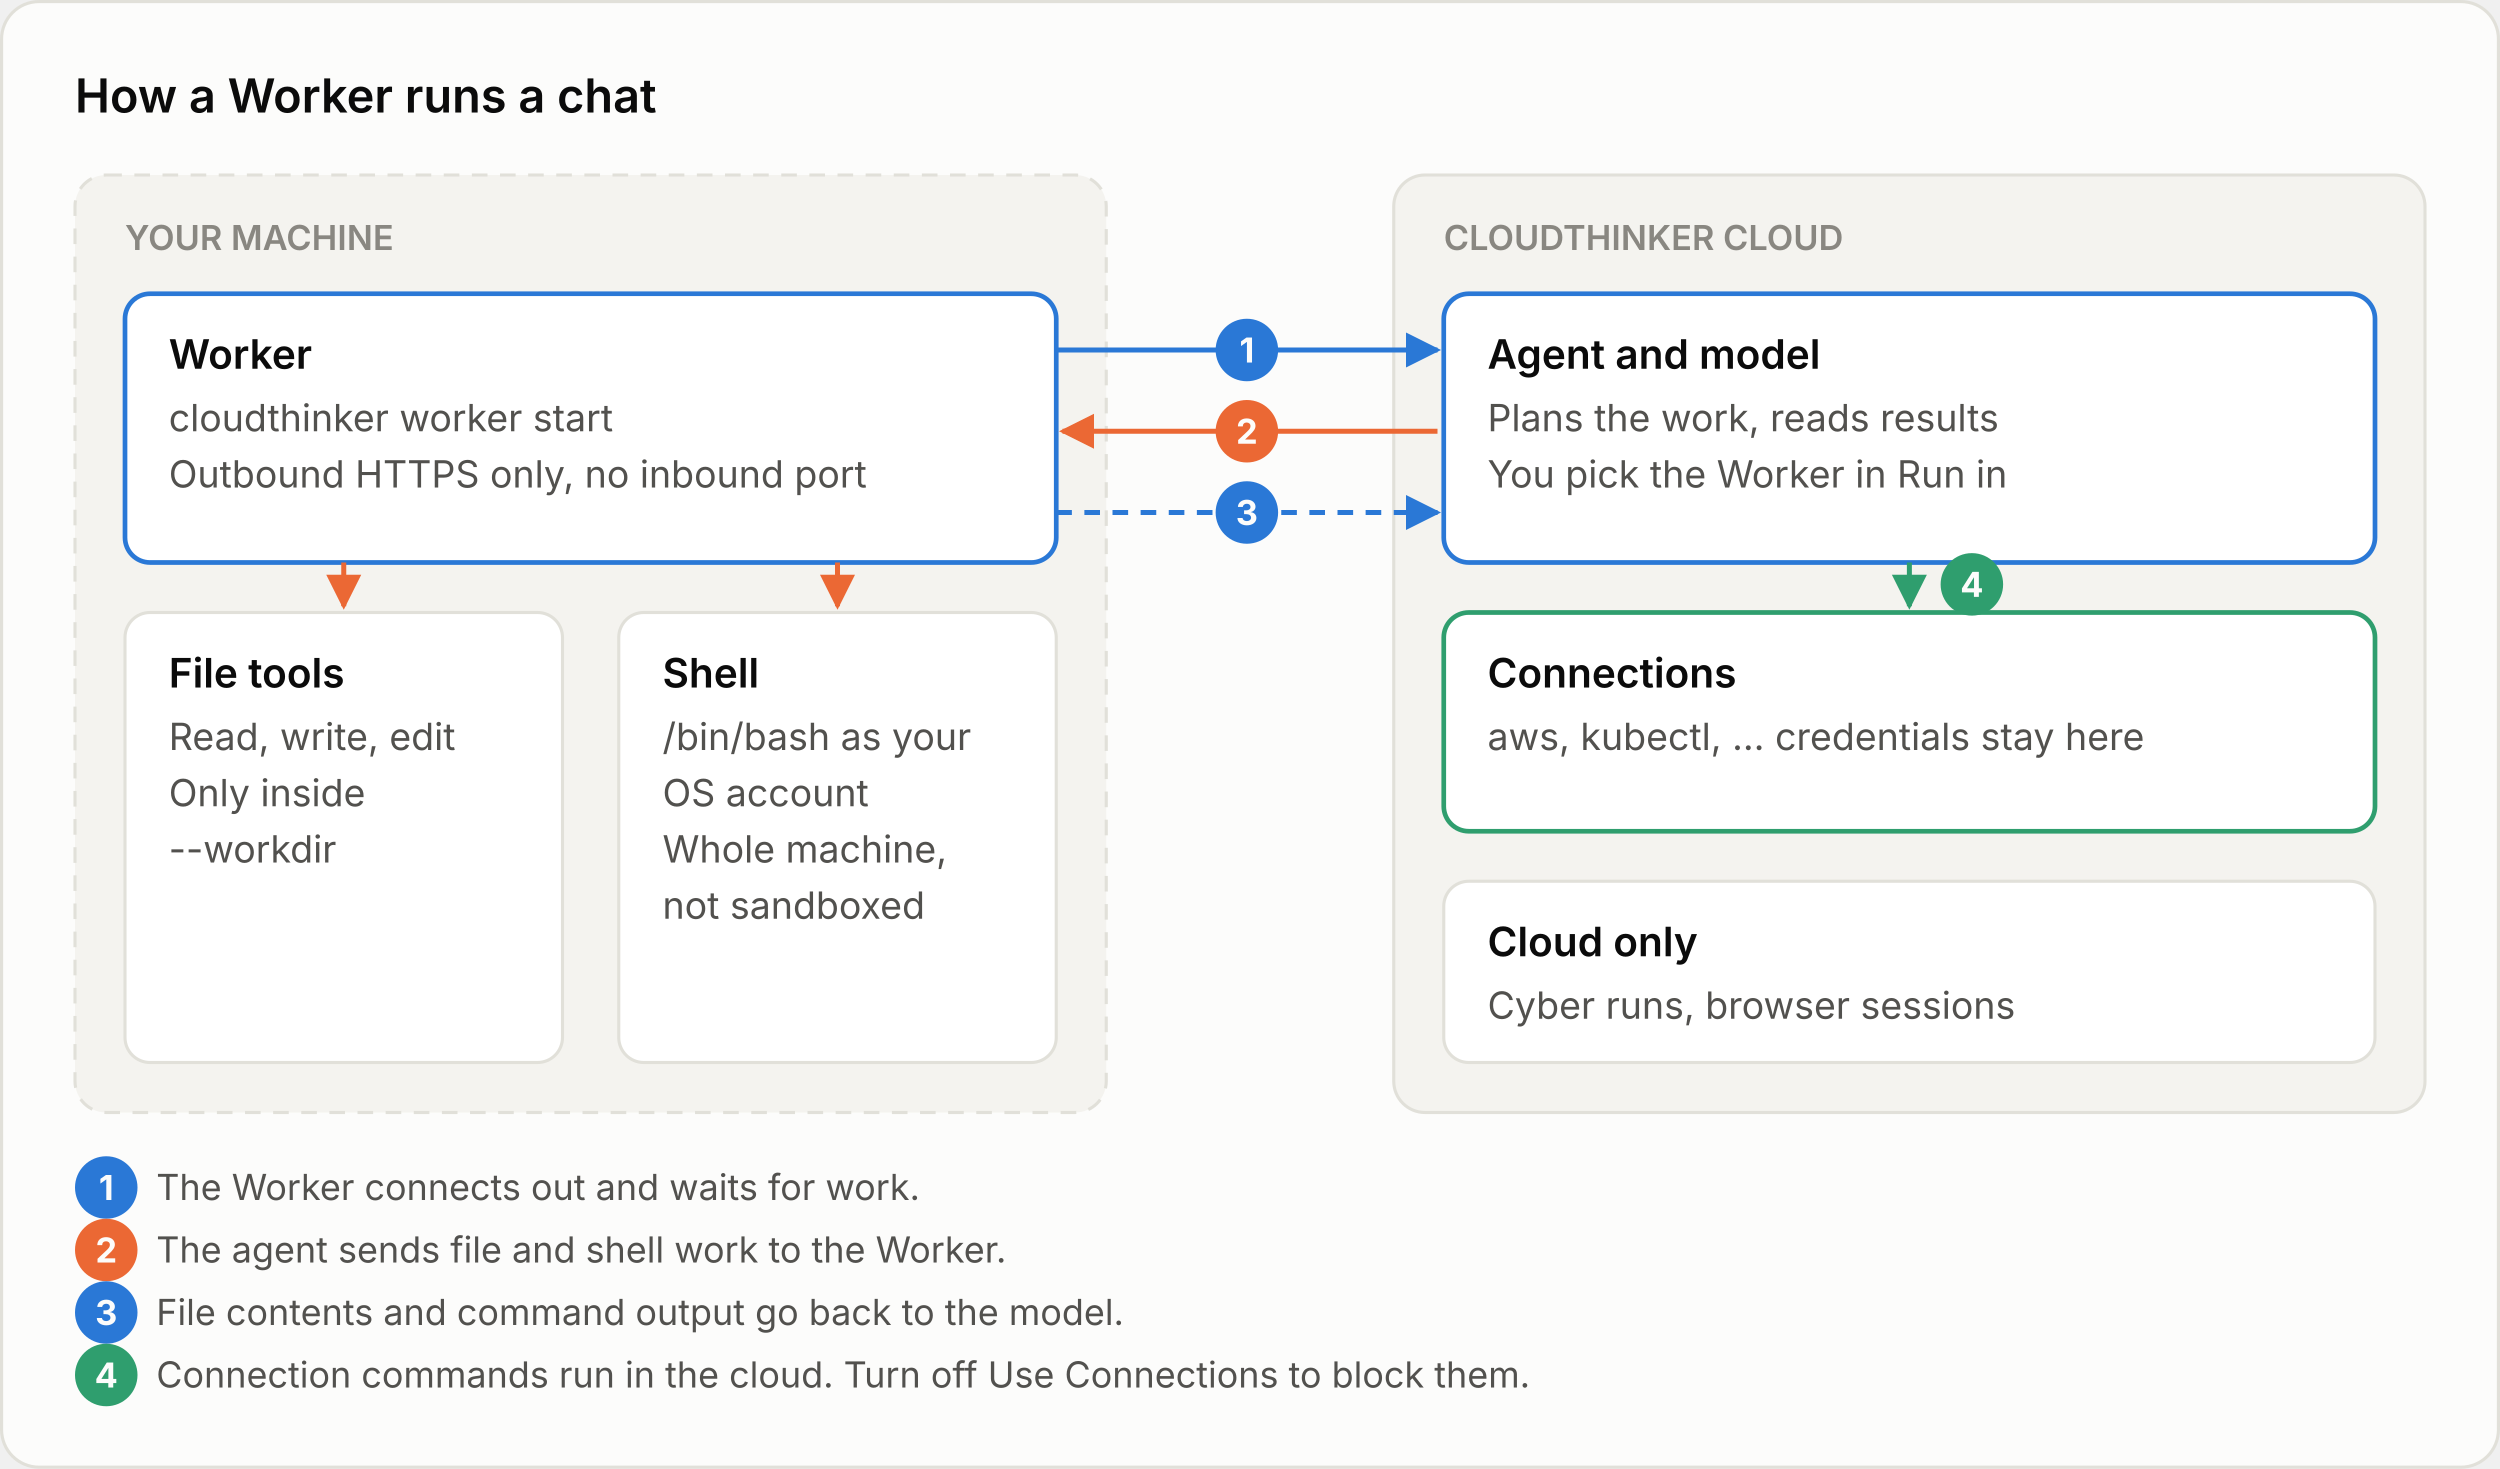
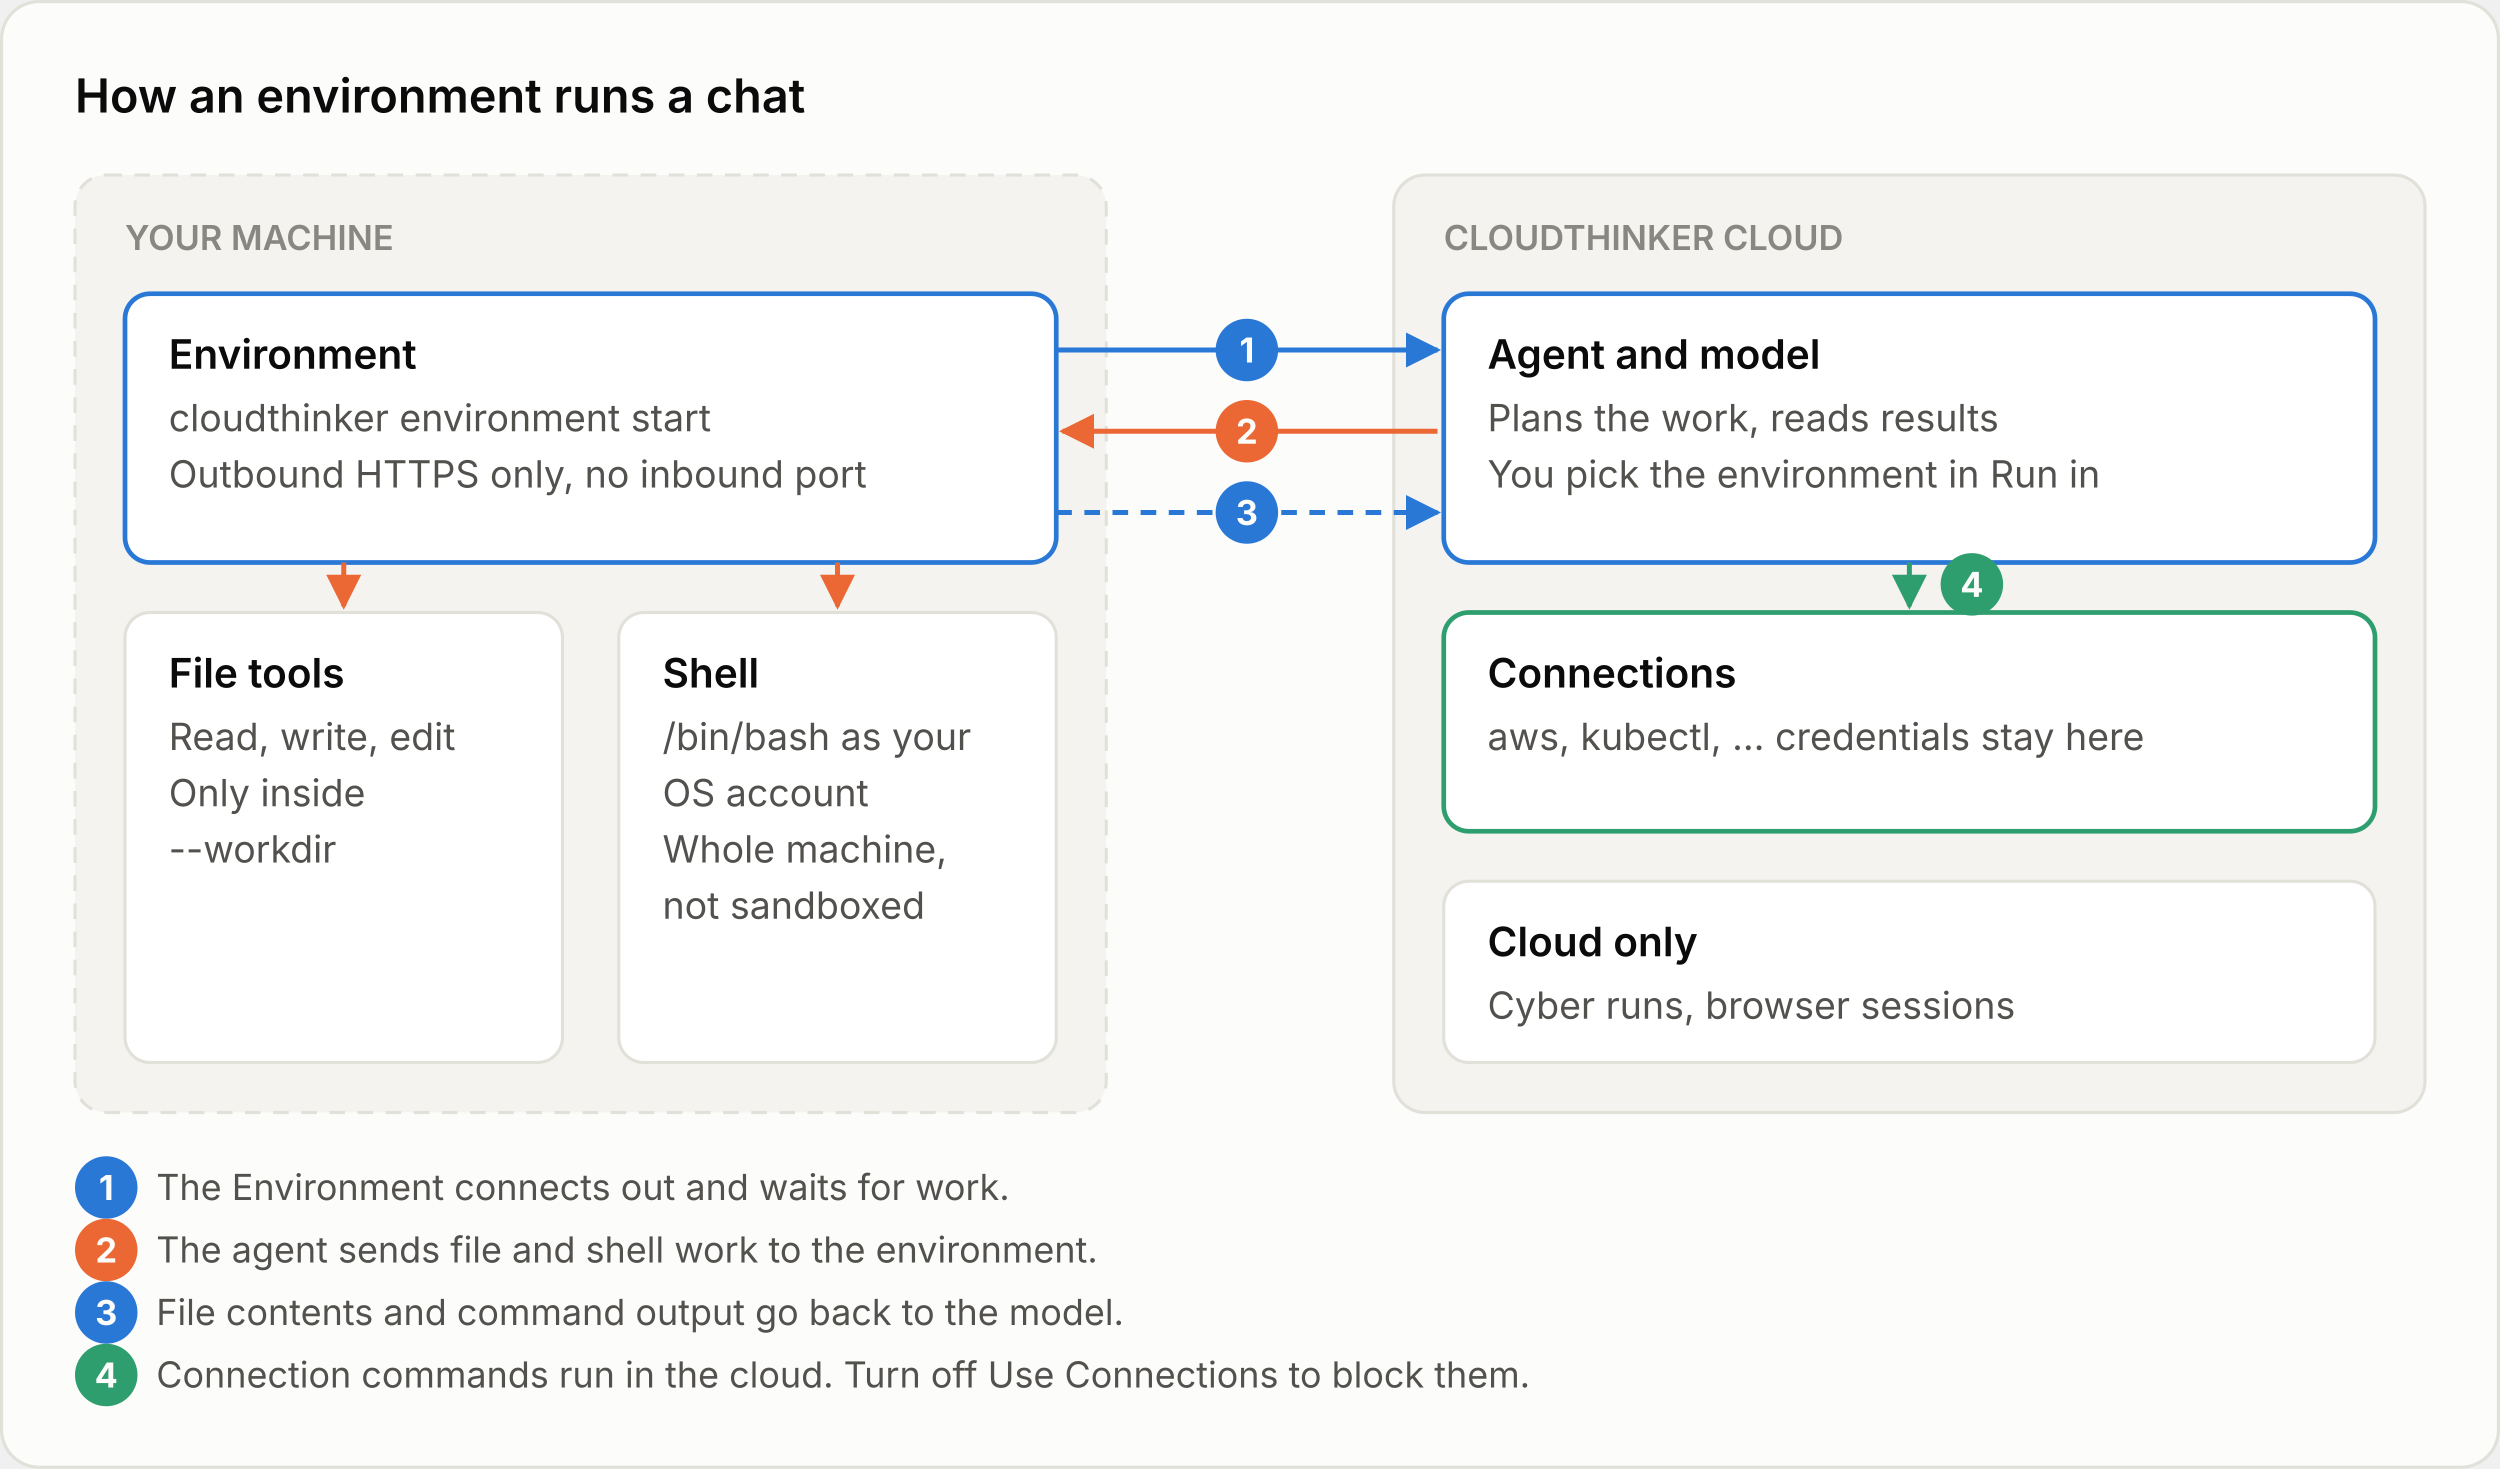
- <svg xmlns="http://www.w3.org/2000/svg" viewBox="0 0 800 470" width="800" height="470" role="img" aria-label="How a Worker runs a chat: the Worker connects out to CloudThinker Cloud, runs file and shell work on your machine, and connection commands stay in the cloud" font-family="-apple-system, BlinkMacSystemFont, 'Segoe UI', Inter, Helvetica, Arial, sans-serif">
+ <svg xmlns="http://www.w3.org/2000/svg" viewBox="0 0 800 470" width="800" height="470" role="img" aria-label="How an environment runs a chat: the environment connects out to CloudThinker Cloud, runs file and shell work on your machine, and connection commands stay in the cloud" font-family="-apple-system, BlinkMacSystemFont, 'Segoe UI', Inter, Helvetica, Arial, sans-serif">
  <defs>
    <marker id="a-blue" viewBox="0 0 10 10" refX="9" refY="5" markerWidth="7" markerHeight="7" orient="auto-start-reverse">
      <path d="M0,0 L10,5 L0,10 z" fill="#2a78d6" />
    </marker>
    <marker id="a-orange" viewBox="0 0 10 10" refX="9" refY="5" markerWidth="7" markerHeight="7" orient="auto-start-reverse">
      <path d="M0,0 L10,5 L0,10 z" fill="#eb6834" />
    </marker>
    <marker id="a-green" viewBox="0 0 10 10" refX="9" refY="5" markerWidth="7" markerHeight="7" orient="auto-start-reverse">
      <path d="M0,0 L10,5 L0,10 z" fill="#2f9e6e" />
    </marker>
  </defs>
  <rect x="0.5" y="0.5" width="799" height="469" rx="12" fill="#fcfcfb" stroke="#e1e0d9" />
-   <text x="24" y="36" fill="#0b0b0b" font-size="15" font-weight="600" text-anchor="start">How a Worker runs a chat</text>
+   <text x="24" y="36" fill="#0b0b0b" font-size="15" font-weight="600" text-anchor="start">How an environment runs a chat</text>
  <rect x="24" y="56" width="330" height="300" rx="10" fill="#f4f3ef" stroke="#e1e0d9" stroke-dasharray="5 4" />
  <text x="40" y="80" fill="#898781" font-size="11" font-weight="600" text-anchor="start">YOUR MACHINE</text>
  <rect x="446" y="56" width="330" height="300" rx="10" fill="#f4f3ef" stroke="#e1e0d9" />
  <text x="462" y="80" fill="#898781" font-size="11" font-weight="600" text-anchor="start">CLOUDTHINKER CLOUD</text>
  <rect x="40" y="94" width="298" height="86" rx="8" fill="#ffffff" stroke="#2a78d6" stroke-width="1.5" />
-   <text x="54" y="118" fill="#0b0b0b" font-size="13" font-weight="600" text-anchor="start">Worker</text>
-   <text x="54" y="138" fill="#52514e" font-size="12" font-weight="400" text-anchor="start">cloudthinker worker start</text>
+   <text x="54" y="118" fill="#0b0b0b" font-size="13" font-weight="600" text-anchor="start">Environment</text>
+   <text x="54" y="138" fill="#52514e" font-size="12" font-weight="400" text-anchor="start">cloudthinker environment start</text>
  <text x="54" y="156" fill="#52514e" font-size="12" font-weight="400" text-anchor="start">Outbound HTTPS only, no inbound port</text>
  <rect x="40" y="196" width="140" height="144" rx="8" fill="#ffffff" stroke="#e1e0d9" stroke-width="1" />
  <text x="54" y="220" fill="#0b0b0b" font-size="13" font-weight="600" text-anchor="start">File tools</text>
  <text x="54" y="240" fill="#52514e" font-size="12" font-weight="400" text-anchor="start">Read, write, edit</text>
  <text x="54" y="258" fill="#52514e" font-size="12" font-weight="400" text-anchor="start">Only inside</text>
  <text x="54" y="276" fill="#52514e" font-size="12" font-weight="400" text-anchor="start">--workdir</text>
  <rect x="198" y="196" width="140" height="144" rx="8" fill="#ffffff" stroke="#e1e0d9" stroke-width="1" />
  <text x="212" y="220" fill="#0b0b0b" font-size="13" font-weight="600" text-anchor="start">Shell</text>
  <text x="212" y="240" fill="#52514e" font-size="12" font-weight="400" text-anchor="start">/bin/bash as your</text>
  <text x="212" y="258" fill="#52514e" font-size="12" font-weight="400" text-anchor="start">OS account</text>
  <text x="212" y="276" fill="#52514e" font-size="12" font-weight="400" text-anchor="start">Whole machine,</text>
  <text x="212" y="294" fill="#52514e" font-size="12" font-weight="400" text-anchor="start">not sandboxed</text>
  <rect x="462" y="94" width="298" height="86" rx="8" fill="#ffffff" stroke="#2a78d6" stroke-width="1.5" />
  <text x="476" y="118" fill="#0b0b0b" font-size="13" font-weight="600" text-anchor="start">Agent and model</text>
  <text x="476" y="138" fill="#52514e" font-size="12" font-weight="400" text-anchor="start">Plans the work, reads results</text>
-   <text x="476" y="156" fill="#52514e" font-size="12" font-weight="400" text-anchor="start">You pick the Worker in Run in</text>
+   <text x="476" y="156" fill="#52514e" font-size="12" font-weight="400" text-anchor="start">You pick the environment in Run in</text>
  <rect x="462" y="196" width="298" height="70" rx="8" fill="#ffffff" stroke="#2f9e6e" stroke-width="1.5" />
  <text x="476" y="220" fill="#0b0b0b" font-size="13" font-weight="600" text-anchor="start">Connections</text>
  <text x="476" y="240" fill="#52514e" font-size="12" font-weight="400" text-anchor="start">aws, kubectl, ... credentials stay here</text>
  <rect x="462" y="282" width="298" height="58" rx="8" fill="#ffffff" stroke="#e1e0d9" stroke-width="1" />
  <text x="476" y="306" fill="#0b0b0b" font-size="13" font-weight="600" text-anchor="start">Cloud only</text>
  <text x="476" y="326" fill="#52514e" font-size="12" font-weight="400" text-anchor="start">Cyber runs, browser sessions</text>
  <line x1="338" y1="112" x2="460" y2="112" stroke="#2a78d6" stroke-width="1.6" marker-end="url(#a-blue)" />
  <circle cx="399" cy="112" r="10" fill="#2a78d6" />
  <text x="399" y="116" fill="#fcfcfb" font-size="11" font-weight="700" text-anchor="middle">1</text>
  <line x1="460" y1="138" x2="340" y2="138" stroke="#eb6834" stroke-width="1.6" marker-end="url(#a-orange)" />
  <circle cx="399" cy="138" r="10" fill="#eb6834" />
  <text x="399" y="142" fill="#fcfcfb" font-size="11" font-weight="700" text-anchor="middle">2</text>
  <line x1="338" y1="164" x2="460" y2="164" stroke="#2a78d6" stroke-width="1.6" stroke-dasharray="5 4" marker-end="url(#a-blue)" />
  <circle cx="399" cy="164" r="10" fill="#2a78d6" />
  <text x="399" y="168" fill="#fcfcfb" font-size="11" font-weight="700" text-anchor="middle">3</text>
  <line x1="110" y1="180" x2="110" y2="194" stroke="#eb6834" stroke-width="1.6" marker-end="url(#a-orange)" />
  <line x1="268" y1="180" x2="268" y2="194" stroke="#eb6834" stroke-width="1.6" marker-end="url(#a-orange)" />
  <line x1="611" y1="180" x2="611" y2="194" stroke="#2f9e6e" stroke-width="1.6" marker-end="url(#a-green)" />
  <circle cx="631" cy="187" r="10" fill="#2f9e6e" />
  <text x="631" y="191" fill="#fcfcfb" font-size="11" font-weight="700" text-anchor="middle">4</text>
  <circle cx="34" cy="380" r="10" fill="#2a78d6" />
  <text x="34" y="384" fill="#fcfcfb" font-size="11" font-weight="700" text-anchor="middle">1</text>
-   <text x="50" y="384" fill="#52514e" font-size="11.5" font-weight="400" text-anchor="start">The Worker connects out and waits for work.</text>
+   <text x="50" y="384" fill="#52514e" font-size="11.5" font-weight="400" text-anchor="start">The Environment connects out and waits for work.</text>
  <circle cx="34" cy="400" r="10" fill="#eb6834" />
  <text x="34" y="404" fill="#fcfcfb" font-size="11" font-weight="700" text-anchor="middle">2</text>
-   <text x="50" y="404" fill="#52514e" font-size="11.5" font-weight="400" text-anchor="start">The agent sends file and shell work to the Worker.</text>
+   <text x="50" y="404" fill="#52514e" font-size="11.5" font-weight="400" text-anchor="start">The agent sends file and shell work to the environment.</text>
  <circle cx="34" cy="420" r="10" fill="#2a78d6" />
  <text x="34" y="424" fill="#fcfcfb" font-size="11" font-weight="700" text-anchor="middle">3</text>
  <text x="50" y="424" fill="#52514e" font-size="11.5" font-weight="400" text-anchor="start">File contents and command output go back to the model.</text>
  <circle cx="34" cy="440" r="10" fill="#2f9e6e" />
  <text x="34" y="444" fill="#fcfcfb" font-size="11" font-weight="700" text-anchor="middle">4</text>
  <text x="50" y="444" fill="#52514e" font-size="11.5" font-weight="400" text-anchor="start">Connection commands run in the cloud. Turn off Use Connections to block them.</text>
</svg>
